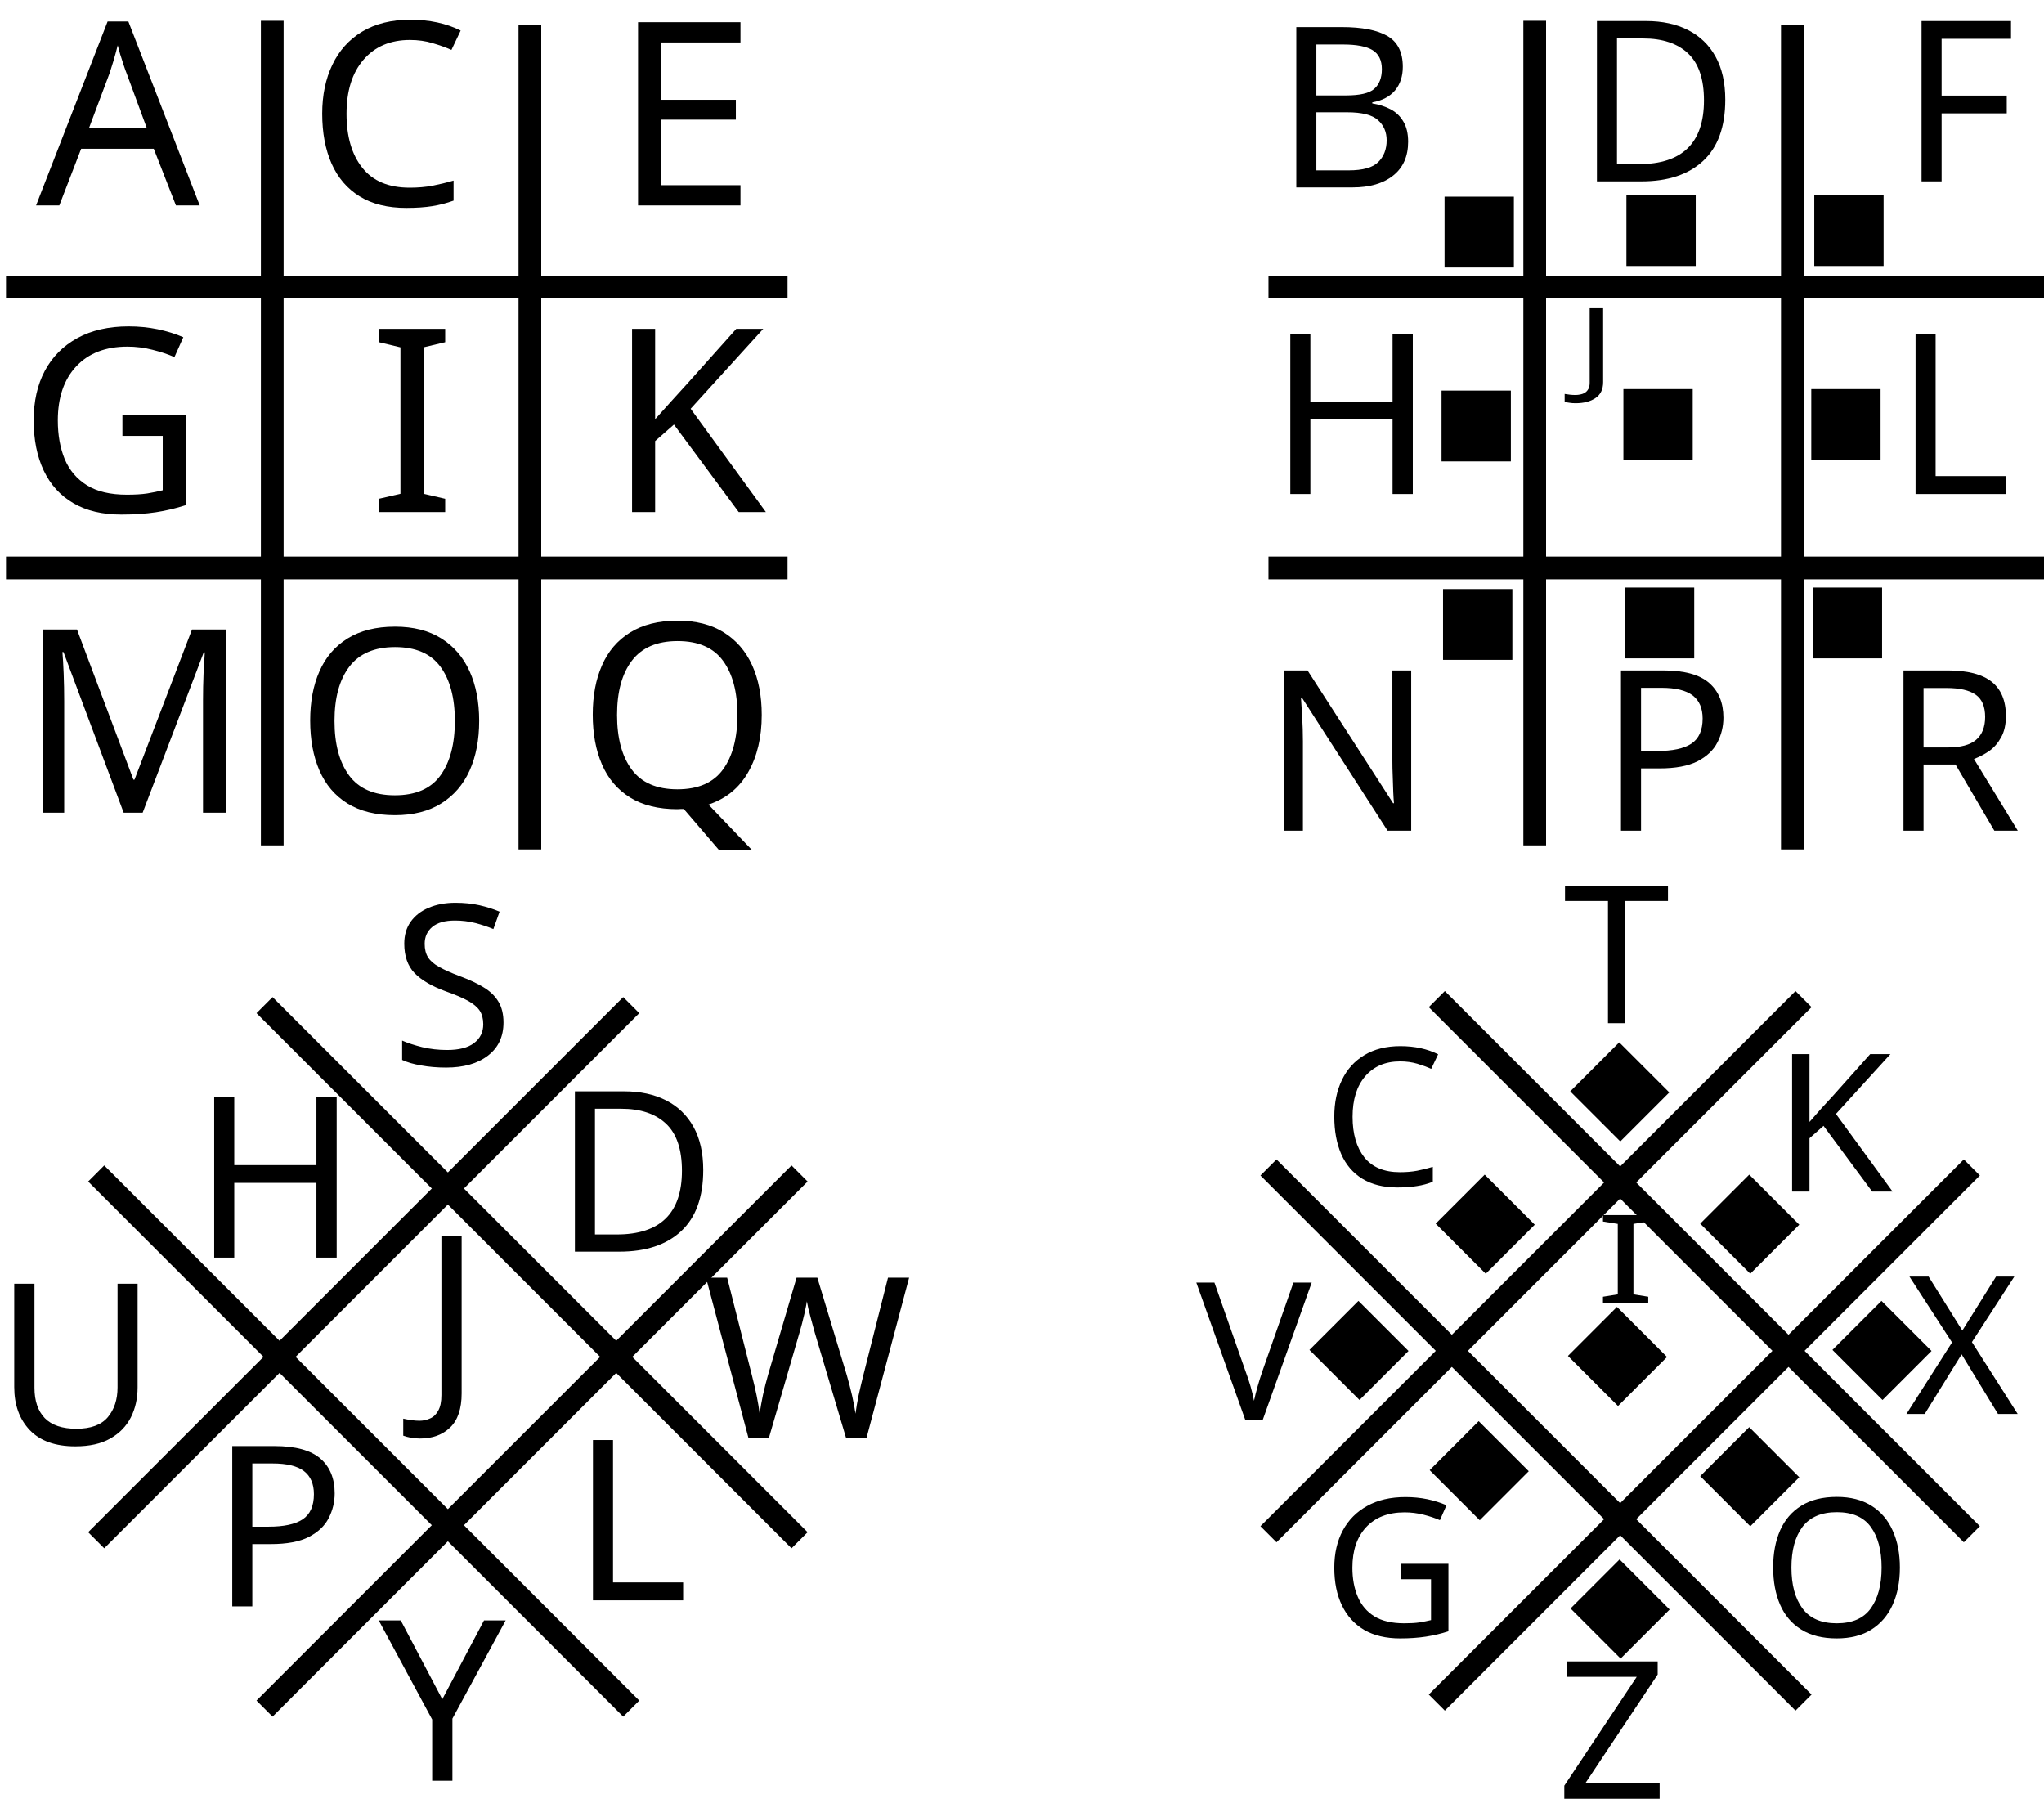
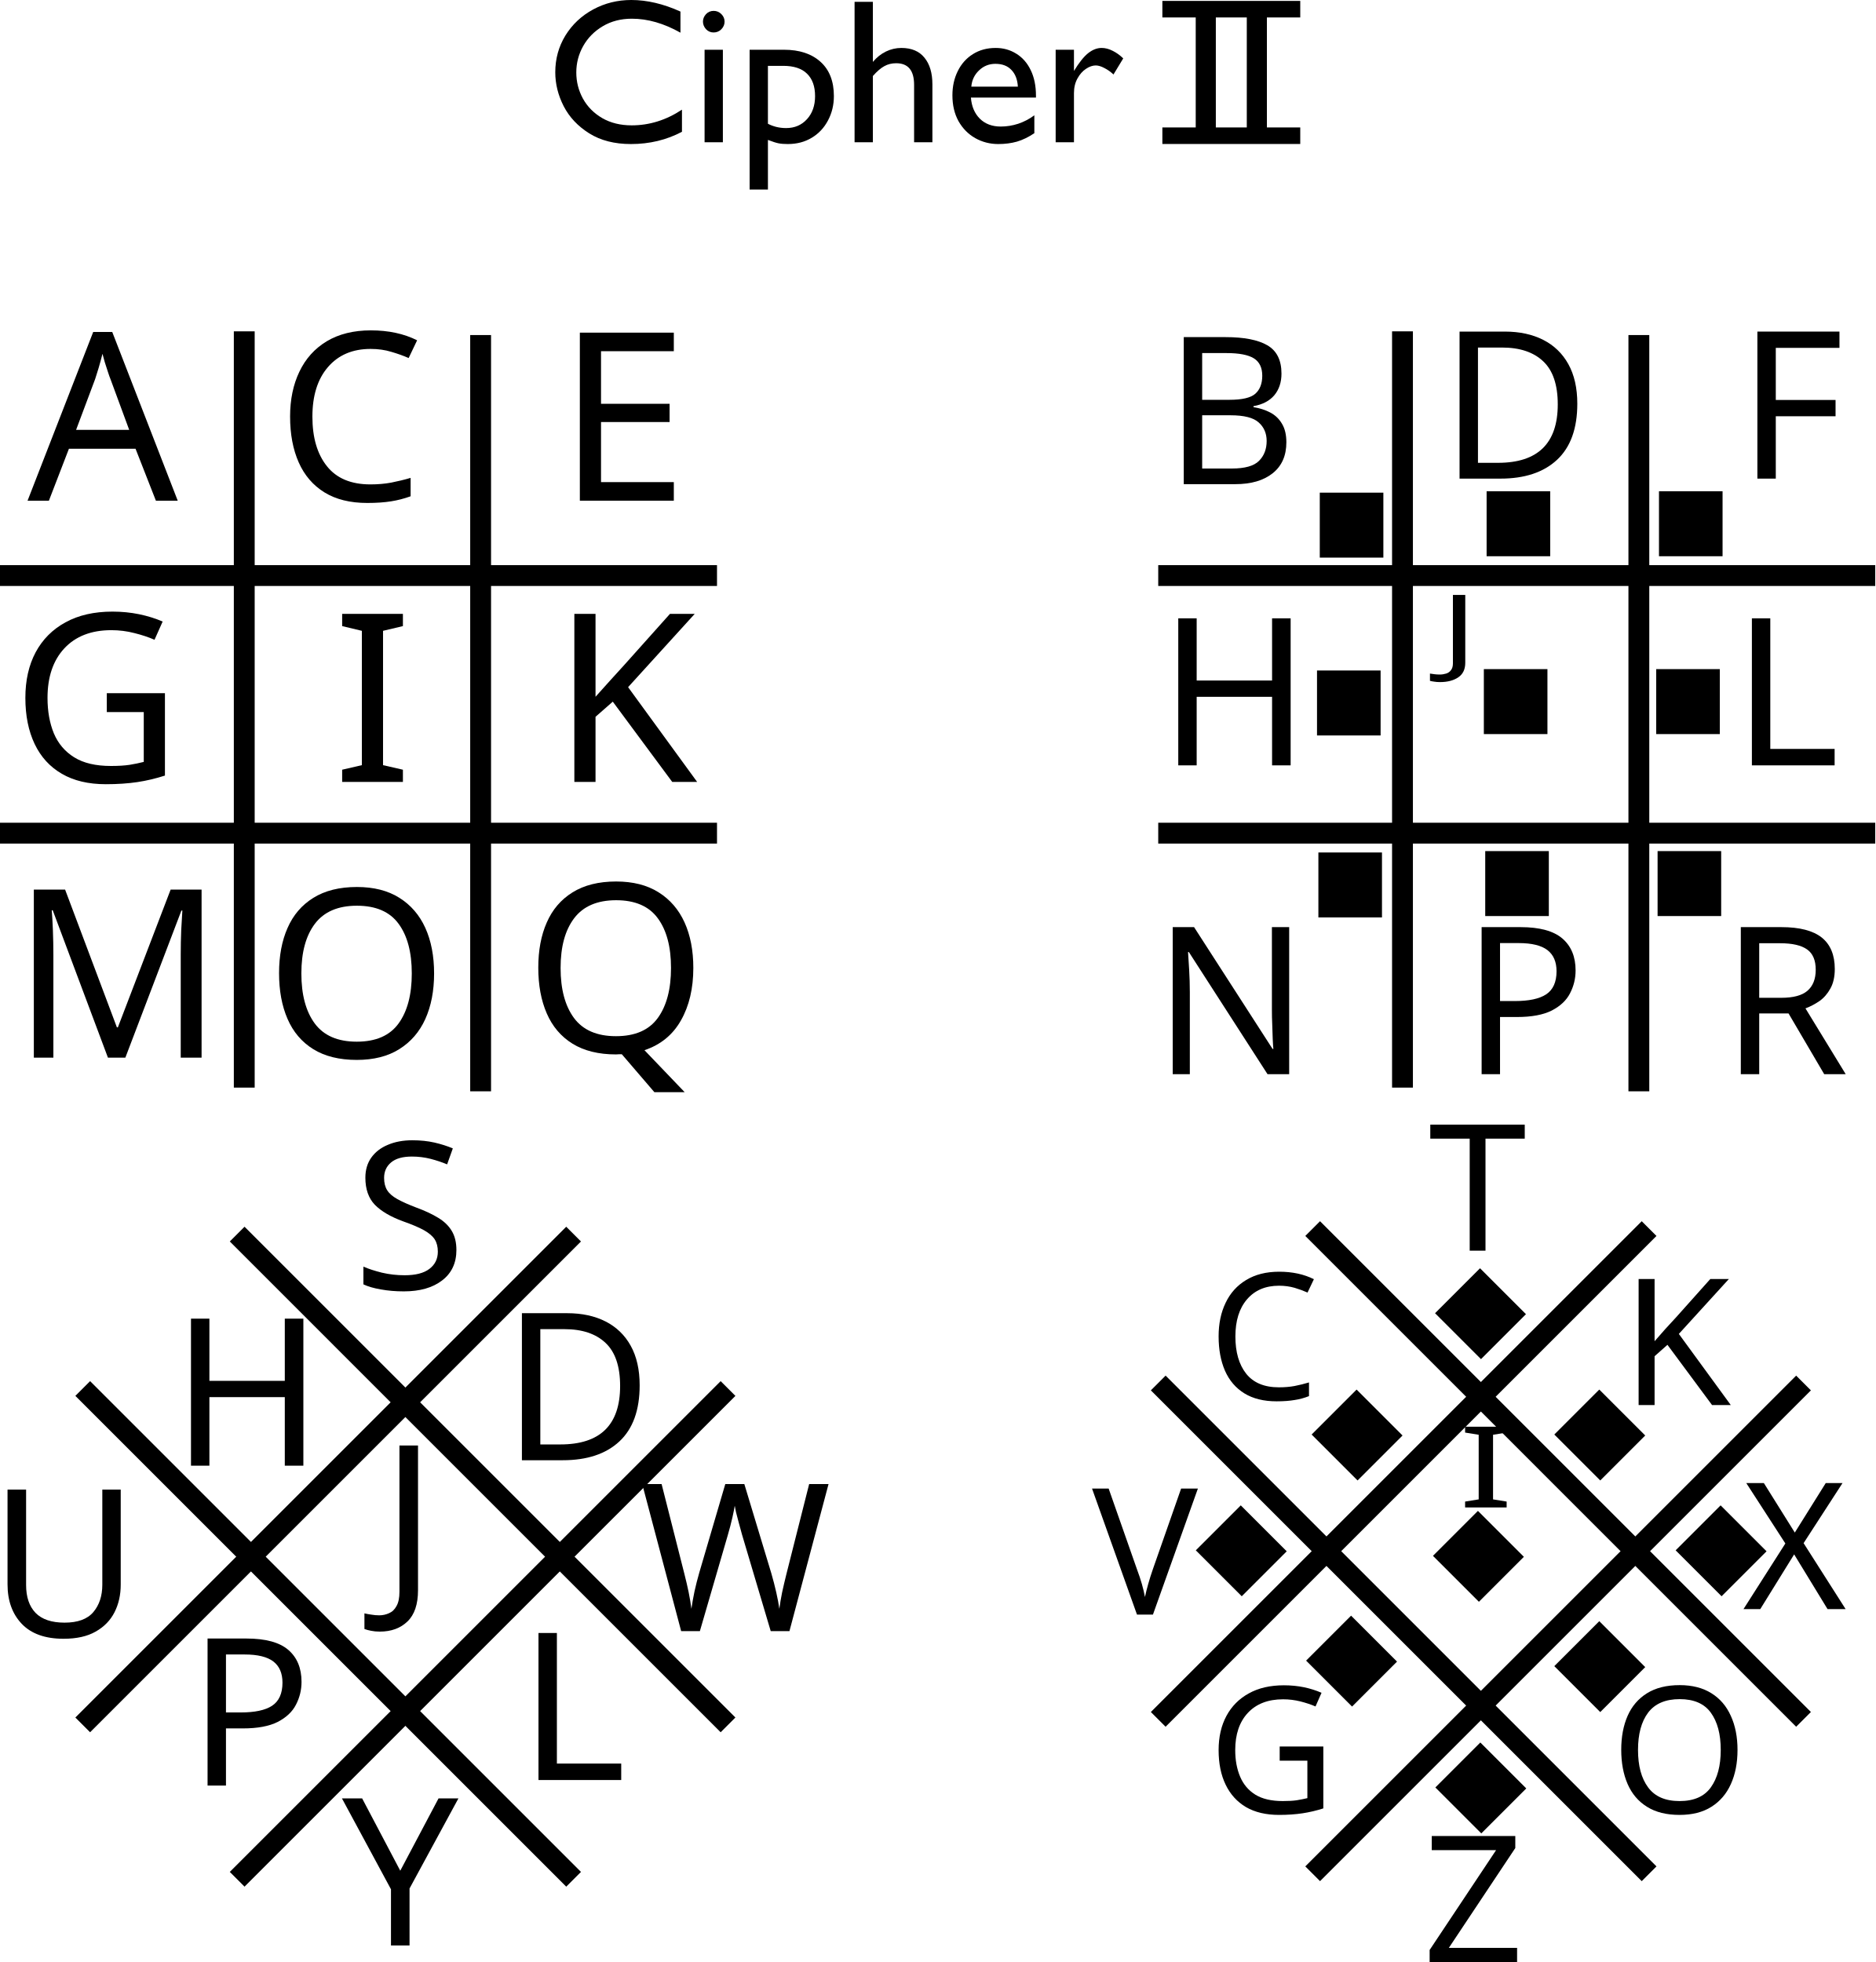
- <svg xmlns="http://www.w3.org/2000/svg" width="179.917mm" height="158.308mm" viewBox="0 0 179.917 158.308" version="1.1" id="svg8">
+ <svg xmlns="http://www.w3.org/2000/svg" width="179.917mm" height="188.274mm" viewBox="0 0 179.917 188.274" version="1.1" id="svg8">
  <defs id="defs2" />
-   <g id="layer1" transform="translate(-15.11905,-19.92859)">
+   <g id="layer1" transform="translate(-15.64821,10.03776)">
    <path style="fill:none;stroke:#000000;stroke-width:2;stroke-linecap:butt;stroke-linejoin:miter;stroke-miterlimit:4;stroke-dasharray:none;stroke-opacity:1" d="M 39.083,21.758 V 94.329" id="path10" />
    <path id="path817" d="M 61.761,22.114 V 94.685" style="fill:none;stroke:#000000;stroke-width:2;stroke-linecap:butt;stroke-linejoin:miter;stroke-miterlimit:4;stroke-dasharray:none;stroke-opacity:1" />
    <path style="fill:none;stroke:#000000;stroke-width:2;stroke-linecap:butt;stroke-linejoin:miter;stroke-miterlimit:4;stroke-dasharray:none;stroke-opacity:1" d="M 15.648,45.192 H 84.44" id="path819" />
    <path id="path821" d="M 15.648,69.912 H 84.44" style="fill:none;stroke:#000000;stroke-width:2;stroke-linecap:butt;stroke-linejoin:miter;stroke-miterlimit:4;stroke-dasharray:none;stroke-opacity:1" />
    <text xml:space="preserve" style="font-style:normal;font-weight:normal;font-size:14.111px;line-height:1.25;font-family:sans-serif;letter-spacing:0px;word-spacing:0px;fill:#000000;fill-opacity:1;stroke:none;stroke-width:0.265" x="15.875" y="52.071" id="text841">
      <tspan id="tspan839" x="15.875" y="64.945" style="font-size:14.111px;stroke-width:0.265" />
    </text>
    <g aria-label="B" style="font-style:normal;font-weight:normal;font-size:19.756px;line-height:1.25;font-family:sans-serif;letter-spacing:0px;word-spacing:0px;fill:#000000;fill-opacity:1;stroke:none;stroke-width:0.265" id="text849" transform="translate(0.5291667,-12.7)" />
    <path id="path881" d="M 150.208,21.758 V 94.329" style="fill:none;stroke:#000000;stroke-width:2;stroke-linecap:butt;stroke-linejoin:miter;stroke-miterlimit:4;stroke-dasharray:none;stroke-opacity:1" />
    <path style="fill:none;stroke:#000000;stroke-width:2;stroke-linecap:butt;stroke-linejoin:miter;stroke-miterlimit:4;stroke-dasharray:none;stroke-opacity:1" d="M 172.886,22.114 V 94.685" id="path883" />
    <path id="path885" d="m 126.773,45.192 h 68.792" style="fill:none;stroke:#000000;stroke-width:2;stroke-linecap:butt;stroke-linejoin:miter;stroke-miterlimit:4;stroke-dasharray:none;stroke-opacity:1" />
    <path style="fill:none;stroke:#000000;stroke-width:2;stroke-linecap:butt;stroke-linejoin:miter;stroke-miterlimit:4;stroke-dasharray:none;stroke-opacity:1" d="m 126.773,69.912 h 68.792" id="path887" />
    <path style="fill:#000000;fill-opacity:1;stroke:#000000;stroke-width:1.302;stroke-miterlimit:4;stroke-dasharray:none;stroke-opacity:1" d="m 142.923,37.888 h 4.799 v 4.932 h -4.799 z" id="rect925" />
    <path style="fill:#000000;fill-opacity:1;stroke:#000000;stroke-width:1.302;stroke-miterlimit:4;stroke-dasharray:none;stroke-opacity:1" d="m 158.93,37.756 h 4.799 v 4.932 h -4.799 z" id="rect927" />
    <path style="fill:#000000;fill-opacity:1;stroke:#000000;stroke-width:1.302;stroke-miterlimit:4;stroke-dasharray:none;stroke-opacity:1" d="m 175.467,37.756 h 4.799 v 4.932 h -4.799 z" id="rect929" />
    <path style="fill:#000000;fill-opacity:1;stroke:#000000;stroke-width:1.302;stroke-miterlimit:4;stroke-dasharray:none;stroke-opacity:1" d="m 142.79,72.417 h 4.799 v 4.932 h -4.799 z" id="rect931" />
    <path style="fill:#000000;fill-opacity:1;stroke:#000000;stroke-width:1.302;stroke-miterlimit:4;stroke-dasharray:none;stroke-opacity:1" d="m 158.798,72.284 h 4.799 v 4.932 h -4.799 z" id="rect933" />
    <path style="fill:#000000;fill-opacity:1;stroke:#000000;stroke-width:1.302;stroke-miterlimit:4;stroke-dasharray:none;stroke-opacity:1" d="m 175.334,72.284 h 4.799 v 4.932 h -4.799 z" id="rect935" />
    <path style="fill:#000000;fill-opacity:1;stroke:#000000;stroke-width:1.302;stroke-miterlimit:4;stroke-dasharray:none;stroke-opacity:1" d="m 142.658,54.954 h 4.799 v 4.932 h -4.799 z" id="rect937" />
    <path style="fill:#000000;fill-opacity:1;stroke:#000000;stroke-width:1.302;stroke-miterlimit:4;stroke-dasharray:none;stroke-opacity:1" d="m 158.665,54.822 h 4.799 v 4.932 h -4.799 z" id="rect939" />
    <path style="fill:#000000;fill-opacity:1;stroke:#000000;stroke-width:1.302;stroke-miterlimit:4;stroke-dasharray:none;stroke-opacity:1" d="m 175.202,54.822 h 4.799 v 4.932 h -4.799 z" id="rect941" />
    <g id="g1065" transform="translate(2.645833,-7.9375)">
      <path id="path1059" d="M 35.757,116.324 82.852,163.42" style="fill:none;stroke:#000000;stroke-width:2;stroke-linecap:butt;stroke-linejoin:miter;stroke-miterlimit:4;stroke-dasharray:none;stroke-opacity:1" />
      <path style="fill:none;stroke:#000000;stroke-width:2;stroke-linecap:butt;stroke-linejoin:miter;stroke-miterlimit:4;stroke-dasharray:none;stroke-opacity:1" d="m 20.94,131.141 47.096,47.096" id="path1061" />
    </g>
    <g id="g1071" transform="rotate(90,57.18779,144.6346)">
      <path style="fill:none;stroke:#000000;stroke-width:2;stroke-linecap:butt;stroke-linejoin:miter;stroke-miterlimit:4;stroke-dasharray:none;stroke-opacity:1" d="M 35.757,116.324 82.852,163.42" id="path1067" />
      <path id="path1069" d="m 20.94,131.141 47.096,47.096" style="fill:none;stroke:#000000;stroke-width:2;stroke-linecap:butt;stroke-linejoin:miter;stroke-miterlimit:4;stroke-dasharray:none;stroke-opacity:1" />
    </g>
    <g transform="translate(105.8333,-8.466667)" id="g1113">
      <path style="fill:none;stroke:#000000;stroke-width:2;stroke-linecap:butt;stroke-linejoin:miter;stroke-miterlimit:4;stroke-dasharray:none;stroke-opacity:1" d="M 35.757,116.324 82.852,163.42" id="path1109" />
      <path id="path1111" d="m 20.94,131.141 47.096,47.096" style="fill:none;stroke:#000000;stroke-width:2;stroke-linecap:butt;stroke-linejoin:miter;stroke-miterlimit:4;stroke-dasharray:none;stroke-opacity:1" />
    </g>
    <g transform="rotate(90,109.0461,195.9638)" id="g1119">
      <path id="path1115" d="M 35.757,116.324 82.852,163.42" style="fill:none;stroke:#000000;stroke-width:2;stroke-linecap:butt;stroke-linejoin:miter;stroke-miterlimit:4;stroke-dasharray:none;stroke-opacity:1" />
      <path style="fill:none;stroke:#000000;stroke-width:2;stroke-linecap:butt;stroke-linejoin:miter;stroke-miterlimit:4;stroke-dasharray:none;stroke-opacity:1" d="m 20.94,131.141 47.096,47.096" id="path1117" />
    </g>
    <text xml:space="preserve" style="font-style:normal;font-weight:normal;font-size:7.056px;line-height:1.25;font-family:sans-serif;letter-spacing:0px;word-spacing:0px;fill:#000000;fill-opacity:1;stroke:none;stroke-width:0.265" x="155.348" y="147.016" id="text1155">
      <tspan id="tspan1153" x="155.348" y="153.453" style="font-size:7.056px;stroke-width:0.265" />
    </text>
    <path id="path1161" d="m 142.411,127.62 3.394,-3.394 3.487,3.487 -3.394,3.394 z" style="fill:#000000;fill-opacity:1;stroke:#000000;stroke-width:1.302;stroke-miterlimit:4;stroke-dasharray:none;stroke-opacity:1" />
    <path style="fill:#000000;fill-opacity:1;stroke:#000000;stroke-width:1.302;stroke-miterlimit:4;stroke-dasharray:none;stroke-opacity:1" d="m 154.253,115.978 3.394,-3.394 3.487,3.487 -3.394,3.394 z" id="path1163" />
    <path id="path1165" d="m 165.695,127.62 3.394,-3.394 3.487,3.487 -3.394,3.394 z" style="fill:#000000;fill-opacity:1;stroke:#000000;stroke-width:1.302;stroke-miterlimit:4;stroke-dasharray:none;stroke-opacity:1" />
    <path style="fill:#000000;fill-opacity:1;stroke:#000000;stroke-width:1.302;stroke-miterlimit:4;stroke-dasharray:none;stroke-opacity:1" d="m 154.053,139.262 3.394,-3.394 3.487,3.487 -3.394,3.394 z" id="path1167" />
    <path id="path1169" d="m 177.336,138.732 3.394,-3.394 3.487,3.487 -3.394,3.394 z" style="fill:#000000;fill-opacity:1;stroke:#000000;stroke-width:1.302;stroke-miterlimit:4;stroke-dasharray:none;stroke-opacity:1" />
    <path style="fill:#000000;fill-opacity:1;stroke:#000000;stroke-width:1.302;stroke-miterlimit:4;stroke-dasharray:none;stroke-opacity:1" d="m 131.299,138.732 3.394,-3.394 3.487,3.487 -3.394,3.394 z" id="path1171" />
    <path id="path1173" d="m 141.882,149.316 3.394,-3.394 3.487,3.487 -3.394,3.394 z" style="fill:#000000;fill-opacity:1;stroke:#000000;stroke-width:1.302;stroke-miterlimit:4;stroke-dasharray:none;stroke-opacity:1" />
    <path style="fill:#000000;fill-opacity:1;stroke:#000000;stroke-width:1.302;stroke-miterlimit:4;stroke-dasharray:none;stroke-opacity:1" d="m 165.695,149.845 3.394,-3.394 3.487,3.487 -3.394,3.394 z" id="path1175" />
    <path id="path1177" d="m 154.282,161.487 3.394,-3.394 3.487,3.487 -3.394,3.394 z" style="fill:#000000;fill-opacity:1;stroke:#000000;stroke-width:1.302;stroke-miterlimit:4;stroke-dasharray:none;stroke-opacity:1" />
-     <text xml:space="preserve" style="font-style:normal;font-variant:normal;font-weight:normal;font-stretch:normal;font-size:19.756px;line-height:1.25;font-family:'Gill Sans Nova';-inkscape-font-specification:'Gill Sans Nova';letter-spacing:0px;word-spacing:0px;fill:#000000;fill-opacity:1;stroke:none;stroke-width:0.265;" x="22.527" y="33.774" id="text131">
-       <tspan id="tspan129" x="22.527" y="50.939" style="stroke-width:0.265;-inkscape-font-specification:'Gill Sans Nova';font-family:'Gill Sans Nova';font-weight:normal;font-style:normal;font-stretch:normal;font-variant:normal;" />
+     <text xml:space="preserve" style="font-style:normal;font-variant:normal;font-weight:normal;font-stretch:normal;font-size:19.756px;line-height:1.25;font-family:'Gill Sans Nova';-inkscape-font-specification:'Gill Sans Nova';letter-spacing:0px;word-spacing:0px;fill:#000000;fill-opacity:1;stroke:none;stroke-width:0.265" x="22.527" y="33.774" id="text131">
+       <tspan id="tspan129" x="22.527" y="51.018" style="font-style:normal;font-variant:normal;font-weight:normal;font-stretch:normal;font-family:'Gill Sans Nova';-inkscape-font-specification:'Gill Sans Nova';stroke-width:0.265" />
    </text>
    <text xml:space="preserve" style="font-style:normal;font-variant:normal;font-weight:normal;font-stretch:normal;font-size:22.578px;line-height:1.25;font-family:'Gill Sans Nova';-inkscape-font-specification:'Gill Sans Nova';letter-spacing:0px;word-spacing:0px;fill:#000000;fill-opacity:1;stroke:none;stroke-width:0.265" x="18.294" y="38.008" id="text135">
      <tspan id="tspan133" x="18.294" y="38.008" style="font-style:normal;font-variant:normal;font-weight:normal;font-stretch:normal;font-size:22.578px;font-family:'Gill Sans Nova';-inkscape-font-specification:'Gill Sans Nova';stroke-width:0.265">A</tspan>
    </text>
    <text id="text139" y="38.008" x="42.107" style="font-style:normal;font-variant:normal;font-weight:normal;font-stretch:normal;font-size:22.578px;line-height:1.25;font-family:'Gill Sans Nova';-inkscape-font-specification:'Gill Sans Nova';letter-spacing:0px;word-spacing:0px;fill:#000000;fill-opacity:1;stroke:none;stroke-width:0.265" xml:space="preserve">
      <tspan style="font-style:normal;font-variant:normal;font-weight:normal;font-stretch:normal;font-size:22.578px;font-family:'Gill Sans Nova';-inkscape-font-specification:'Gill Sans Nova';stroke-width:0.265" y="38.008" x="42.107" id="tspan137">C</tspan>
    </text>
    <text xml:space="preserve" style="font-style:normal;font-variant:normal;font-weight:normal;font-stretch:normal;font-size:22.578px;line-height:1.25;font-family:'Gill Sans Nova';-inkscape-font-specification:'Gill Sans Nova';letter-spacing:0px;word-spacing:0px;fill:#000000;fill-opacity:1;stroke:none;stroke-width:0.265" x="69.094" y="38.008" id="text143">
      <tspan id="tspan141" x="69.094" y="38.008" style="font-style:normal;font-variant:normal;font-weight:normal;font-stretch:normal;font-size:22.578px;font-family:'Gill Sans Nova';-inkscape-font-specification:'Gill Sans Nova';stroke-width:0.265">E</tspan>
    </text>
    <text xml:space="preserve" style="font-style:normal;font-variant:normal;font-weight:normal;font-stretch:normal;font-size:19.756px;line-height:1.25;font-family:'Comic Sans MS';-inkscape-font-specification:'Comic Sans MS';letter-spacing:0px;word-spacing:0px;fill:#000000;fill-opacity:1;stroke:none;stroke-width:0.265" x="19.352" y="57.587" id="text147">
      <tspan id="tspan145" x="19.352" y="74.752" style="stroke-width:0.265" />
    </text>
    <text id="text151" y="64.995" x="16.707" style="font-style:normal;font-variant:normal;font-weight:normal;font-stretch:normal;font-size:22.578px;line-height:1.25;font-family:'Gill Sans Nova';-inkscape-font-specification:'Gill Sans Nova';letter-spacing:0px;word-spacing:0px;fill:#000000;fill-opacity:1;stroke:none;stroke-width:0.265" xml:space="preserve">
      <tspan style="font-style:normal;font-variant:normal;font-weight:normal;font-stretch:normal;font-size:22.578px;font-family:'Gill Sans Nova';-inkscape-font-specification:'Gill Sans Nova';stroke-width:0.265" y="64.995" x="16.707" id="tspan149">G</tspan>
    </text>
    <text xml:space="preserve" style="font-style:normal;font-variant:normal;font-weight:normal;font-stretch:normal;font-size:22.578px;line-height:1.25;font-family:'Gill Sans Nova';-inkscape-font-specification:'Gill Sans Nova';letter-spacing:0px;word-spacing:0px;fill:#000000;fill-opacity:1;stroke:none;stroke-width:0.265" x="47.569" y="64.995" id="text155">
      <tspan id="tspan153" x="47.569" y="64.995" style="font-style:normal;font-variant:normal;font-weight:normal;font-stretch:normal;font-size:22.578px;font-family:'Gill Sans Nova';-inkscape-font-specification:'Gill Sans Nova';stroke-width:0.265">I</tspan>
    </text>
    <text xml:space="preserve" style="font-style:normal;font-variant:normal;font-weight:normal;font-stretch:normal;font-size:22.578px;line-height:1.25;font-family:'Gill Sans Nova';-inkscape-font-specification:'Gill Sans Nova';letter-spacing:0px;word-spacing:0px;fill:#000000;fill-opacity:1;stroke:none;stroke-width:0.265" x="68.565" y="64.995" id="text163">
      <tspan id="tspan161" x="68.565" y="64.995" style="font-style:normal;font-variant:normal;font-weight:normal;font-stretch:normal;font-size:22.578px;font-family:'Gill Sans Nova';-inkscape-font-specification:'Gill Sans Nova';stroke-width:0.265">K</tspan>
    </text>
    <text id="text167" y="91.453" x="16.707" style="font-style:normal;font-variant:normal;font-weight:normal;font-stretch:normal;font-size:22.578px;line-height:1.25;font-family:'Gill Sans Nova';-inkscape-font-specification:'Gill Sans Nova';letter-spacing:0px;word-spacing:0px;fill:#000000;fill-opacity:1;stroke:none;stroke-width:0.265" xml:space="preserve">
      <tspan style="font-style:normal;font-variant:normal;font-weight:normal;font-stretch:normal;font-size:22.578px;font-family:'Gill Sans Nova';-inkscape-font-specification:'Gill Sans Nova';stroke-width:0.265" y="91.453" x="16.707" id="tspan165">M</tspan>
    </text>
    <text xml:space="preserve" style="font-style:normal;font-variant:normal;font-weight:normal;font-stretch:normal;font-size:22.578px;line-height:1.25;font-family:'Gill Sans Nova';-inkscape-font-specification:'Gill Sans Nova';letter-spacing:0px;word-spacing:0px;fill:#000000;fill-opacity:1;stroke:none;stroke-width:0.265" x="41.048" y="91.453" id="text171">
      <tspan id="tspan169" x="41.048" y="91.453" style="font-style:normal;font-variant:normal;font-weight:normal;font-stretch:normal;font-size:22.578px;font-family:'Gill Sans Nova';-inkscape-font-specification:'Gill Sans Nova';stroke-width:0.265">O</tspan>
    </text>
    <text id="text175" y="90.924" x="65.919" style="font-style:normal;font-variant:normal;font-weight:normal;font-stretch:normal;font-size:22.578px;line-height:1.25;font-family:'Gill Sans Nova';-inkscape-font-specification:'Gill Sans Nova';letter-spacing:0px;word-spacing:0px;fill:#000000;fill-opacity:1;stroke:none;stroke-width:0.265" xml:space="preserve">
      <tspan style="font-style:normal;font-variant:normal;font-weight:normal;font-stretch:normal;font-size:22.578px;font-family:'Gill Sans Nova';-inkscape-font-specification:'Gill Sans Nova';stroke-width:0.265" y="90.924" x="65.919" id="tspan173">Q</tspan>
    </text>
-     <text xml:space="preserve" style="font-style:normal;font-variant:normal;font-weight:normal;font-stretch:normal;font-size:16.933px;line-height:1.25;font-family:'Gill Sans Nova';-inkscape-font-specification:'Gill Sans Nova';letter-spacing:0px;word-spacing:0px;fill:#000000;fill-opacity:1;stroke:none;stroke-width:0.265;" x="130.477" y="33.245" id="text183">
-       <tspan id="tspan181" x="130.477" y="50.41" style="stroke-width:0.265;-inkscape-font-specification:'Gill Sans Nova';font-family:'Gill Sans Nova';font-weight:normal;font-style:normal;font-stretch:normal;font-variant:normal;font-size:16.933px;" />
+     <text xml:space="preserve" style="font-style:normal;font-variant:normal;font-weight:normal;font-stretch:normal;font-size:16.933px;line-height:1.25;font-family:'Gill Sans Nova';-inkscape-font-specification:'Gill Sans Nova';letter-spacing:0px;word-spacing:0px;fill:#000000;fill-opacity:1;stroke:none;stroke-width:0.265" x="130.477" y="33.245" id="text183">
+       <tspan id="tspan181" x="130.477" y="48.025" style="font-style:normal;font-variant:normal;font-weight:normal;font-stretch:normal;font-size:16.933px;font-family:'Gill Sans Nova';-inkscape-font-specification:'Gill Sans Nova';stroke-width:0.265" />
    </text>
    <text xml:space="preserve" style="font-style:normal;font-variant:normal;font-weight:normal;font-stretch:normal;font-size:19.756px;line-height:1.25;font-family:'Gill Sans Nova';-inkscape-font-specification:'Gill Sans Nova';letter-spacing:0px;word-spacing:0px;fill:#000000;fill-opacity:1;stroke:none;stroke-width:0.265" x="127.302" y="36.42" id="text187">
      <tspan id="tspan185" x="127.302" y="36.42" style="font-size:19.756px;stroke-width:0.265">B</tspan>
    </text>
    <text id="text191" y="35.891" x="153.761" style="font-style:normal;font-variant:normal;font-weight:normal;font-stretch:normal;font-size:19.756px;line-height:1.25;font-family:'Gill Sans Nova';-inkscape-font-specification:'Gill Sans Nova';letter-spacing:0px;word-spacing:0px;fill:#000000;fill-opacity:1;stroke:none;stroke-width:0.265" xml:space="preserve">
      <tspan style="font-size:19.756px;stroke-width:0.265" y="35.891" x="153.761" id="tspan189">D</tspan>
    </text>
    <text xml:space="preserve" style="font-style:normal;font-variant:normal;font-weight:normal;font-stretch:normal;font-size:19.756px;line-height:1.25;font-family:'Gill Sans Nova';-inkscape-font-specification:'Gill Sans Nova';letter-spacing:0px;word-spacing:0px;fill:#000000;fill-opacity:1;stroke:none;stroke-width:0.265" x="182.336" y="35.891" id="text195">
      <tspan id="tspan193" x="182.336" y="35.891" style="font-size:19.756px;stroke-width:0.265">F</tspan>
    </text>
    <text id="text199" y="63.408" x="126.773" style="font-style:normal;font-variant:normal;font-weight:normal;font-stretch:normal;font-size:19.756px;line-height:1.25;font-family:'Gill Sans Nova';-inkscape-font-specification:'Gill Sans Nova';letter-spacing:0px;word-spacing:0px;fill:#000000;fill-opacity:1;stroke:none;stroke-width:0.265" xml:space="preserve">
      <tspan style="font-size:19.756px;stroke-width:0.265" y="63.408" x="126.773" id="tspan197">H</tspan>
    </text>
    <text xml:space="preserve" style="font-style:normal;font-variant:normal;font-weight:normal;font-stretch:normal;font-size:19.756px;line-height:1.25;font-family:'Gill Sans Nova';-inkscape-font-specification:'Gill Sans Nova';letter-spacing:0px;word-spacing:0px;fill:#000000;fill-opacity:1;stroke:none;stroke-width:0.265" x="181.807" y="63.408" id="text203">
      <tspan id="tspan201" x="181.807" y="63.408" style="font-size:19.756px;stroke-width:0.265">L</tspan>
    </text>
    <text xml:space="preserve" style="font-style:normal;font-variant:normal;font-weight:normal;font-stretch:normal;font-size:19.756px;line-height:1.25;font-family:'Gill Sans Nova';-inkscape-font-specification:'Gill Sans Nova';letter-spacing:0px;word-spacing:0px;fill:#000000;fill-opacity:1;stroke:none;stroke-width:0.265" x="126.244" y="93.041" id="text207">
      <tspan id="tspan205" x="126.244" y="93.041" style="font-size:19.756px;stroke-width:0.265">N</tspan>
    </text>
    <text id="text211" y="93.041" x="155.877" style="font-style:normal;font-variant:normal;font-weight:normal;font-stretch:normal;font-size:19.756px;line-height:1.25;font-family:'Gill Sans Nova';-inkscape-font-specification:'Gill Sans Nova';letter-spacing:0px;word-spacing:0px;fill:#000000;fill-opacity:1;stroke:none;stroke-width:0.265" xml:space="preserve">
      <tspan style="font-size:19.756px;stroke-width:0.265" y="93.041" x="155.877" id="tspan209">P</tspan>
    </text>
    <text xml:space="preserve" style="font-style:normal;font-variant:normal;font-weight:normal;font-stretch:normal;font-size:19.756px;line-height:1.25;font-family:'Gill Sans Nova';-inkscape-font-specification:'Gill Sans Nova';letter-spacing:0px;word-spacing:0px;fill:#000000;fill-opacity:1;stroke:none;stroke-width:0.265" x="180.748" y="93.041" id="text215">
      <tspan id="tspan213" x="180.748" y="93.041" style="font-size:19.756px;stroke-width:0.265">R</tspan>
    </text>
-     <text xml:space="preserve" style="font-style:normal;font-variant:normal;font-weight:normal;font-stretch:normal;font-size:14.111px;line-height:1.25;font-family:'Gill Sans Nova';-inkscape-font-specification:'Gill Sans Nova';letter-spacing:0px;word-spacing:0px;fill:#000000;fill-opacity:1;stroke:none;stroke-width:0.265;" x="48.457" y="107.328" id="text223">
-       <tspan id="tspan221" x="48.457" y="118.414" style="stroke-width:0.265;font-size:14.111px;" />
+     <text xml:space="preserve" style="font-style:normal;font-variant:normal;font-weight:normal;font-stretch:normal;font-size:14.111px;line-height:1.25;font-family:'Gill Sans Nova';-inkscape-font-specification:'Gill Sans Nova';letter-spacing:0px;word-spacing:0px;fill:#000000;fill-opacity:1;stroke:none;stroke-width:0.265" x="48.457" y="107.328" id="text223">
+       <tspan id="tspan221" x="48.457" y="119.645" style="font-size:14.111px;stroke-width:0.265" />
    </text>
    <text xml:space="preserve" style="font-style:normal;font-variant:normal;font-weight:normal;font-stretch:normal;font-size:19.756px;line-height:1.25;font-family:'Gill Sans Nova';-inkscape-font-specification:'Gill Sans Nova';letter-spacing:0px;word-spacing:0px;fill:#000000;fill-opacity:1;stroke:none;stroke-width:0.265" x="49.515" y="113.678" id="text227">
      <tspan id="tspan225" x="49.515" y="113.678" style="font-size:19.756px;stroke-width:0.265">S</tspan>
    </text>
    <text id="text231" y="147.016" x="14.59" style="font-style:normal;font-variant:normal;font-weight:normal;font-stretch:normal;font-size:19.756px;line-height:1.25;font-family:'Gill Sans Nova';-inkscape-font-specification:'Gill Sans Nova';letter-spacing:0px;word-spacing:0px;fill:#000000;fill-opacity:1;stroke:none;stroke-width:0.265" xml:space="preserve">
      <tspan style="font-size:19.756px;stroke-width:0.265" y="147.016" x="14.59" id="tspan229">U</tspan>
    </text>
    <text xml:space="preserve" style="font-style:normal;font-variant:normal;font-weight:normal;font-stretch:normal;font-size:19.756px;line-height:1.25;font-family:'Gill Sans Nova';-inkscape-font-specification:'Gill Sans Nova';letter-spacing:0px;word-spacing:0px;fill:#000000;fill-opacity:1;stroke:none;stroke-width:0.265" x="77.032" y="146.487" id="text235">
      <tspan id="tspan233" x="77.032" y="146.487" style="font-size:19.756px;stroke-width:0.265">W</tspan>
    </text>
    <text id="text239" y="176.649" x="48.457" style="font-style:normal;font-variant:normal;font-weight:normal;font-stretch:normal;font-size:19.756px;line-height:1.25;font-family:'Gill Sans Nova';-inkscape-font-specification:'Gill Sans Nova';letter-spacing:0px;word-spacing:0px;fill:#000000;fill-opacity:1;stroke:none;stroke-width:0.265" xml:space="preserve">
      <tspan style="font-size:19.756px;stroke-width:0.265" y="176.649" x="48.457" id="tspan237">Y</tspan>
    </text>
    <text id="text243" y="160.437" x="130.557" style="font-style:normal;font-variant:normal;font-weight:normal;font-stretch:normal;font-size:12.931px;line-height:1.25;font-family:'Gill Sans Nova';-inkscape-font-specification:'Gill Sans Nova';letter-spacing:0px;word-spacing:0px;fill:#000000;fill-opacity:1;stroke:none;stroke-width:0.152" xml:space="preserve" transform="scale(1.191808,0.8390614)">
      <tspan style="font-style:normal;font-variant:normal;font-weight:normal;font-stretch:normal;font-size:12.931px;font-family:'Gill Sans Nova';-inkscape-font-specification:'Gill Sans Nova';stroke-width:0.152" y="160.437" x="130.557" id="tspan241">I</tspan>
    </text>
    <text id="text247" y="63.574" x="129.88" style="font-style:normal;font-variant:normal;font-weight:normal;font-stretch:normal;font-size:10.949px;line-height:1.25;font-family:'Gill Sans Nova';-inkscape-font-specification:'Gill Sans Nova';letter-spacing:0px;word-spacing:0px;fill:#000000;fill-opacity:1;stroke:none;stroke-width:0.147" xml:space="preserve" transform="scale(1.184654,0.8441284)">
      <tspan style="font-size:10.949px;stroke-width:0.147" y="63.574" x="129.88" id="tspan245">J</tspan>
    </text>
    <text id="text255" y="142.783" x="52.161" style="font-style:normal;font-variant:normal;font-weight:normal;font-stretch:normal;font-size:19.756px;line-height:1.25;font-family:'Gill Sans Nova';-inkscape-font-specification:'Gill Sans Nova';letter-spacing:0px;word-spacing:0px;fill:#000000;fill-opacity:1;stroke:none;stroke-width:0.265" xml:space="preserve">
      <tspan style="font-size:19.756px;stroke-width:0.265" y="142.783" x="52.161" id="tspan253">J</tspan>
    </text>
    <text id="text259" y="109.974" x="152.702" style="font-style:normal;font-variant:normal;font-weight:normal;font-stretch:normal;font-size:16.933px;line-height:1.25;font-family:'Gill Sans Nova';-inkscape-font-specification:'Gill Sans Nova';letter-spacing:0px;word-spacing:0px;fill:#000000;fill-opacity:1;stroke:none;stroke-width:0.265" xml:space="preserve">
      <tspan style="font-size:16.933px;stroke-width:0.265" y="109.974" x="152.702" id="tspan257">T</tspan>
    </text>
    <text xml:space="preserve" style="font-style:normal;font-variant:normal;font-weight:normal;font-stretch:normal;font-size:16.933px;line-height:1.25;font-family:'Gill Sans Nova';-inkscape-font-specification:'Gill Sans Nova';letter-spacing:0px;word-spacing:0px;fill:#000000;fill-opacity:1;stroke:none;stroke-width:0.265" x="120.423" y="144.899" id="text263">
      <tspan id="tspan261" x="120.423" y="144.899" style="font-size:16.933px;stroke-width:0.265">V</tspan>
    </text>
    <text xml:space="preserve" style="font-style:normal;font-variant:normal;font-weight:normal;font-stretch:normal;font-size:16.933px;line-height:1.25;font-family:'Gill Sans Nova';-inkscape-font-specification:'Gill Sans Nova';letter-spacing:0px;word-spacing:0px;fill:#000000;fill-opacity:1;stroke:none;stroke-width:0.265" x="182.865" y="144.37" id="text267">
      <tspan id="tspan265" x="182.865" y="144.37" style="font-size:16.933px;stroke-width:0.265">X</tspan>
    </text>
    <text id="text271" y="178.237" x="152.173" style="font-style:normal;font-variant:normal;font-weight:normal;font-stretch:normal;font-size:16.933px;line-height:1.25;font-family:'Gill Sans Nova';-inkscape-font-specification:'Gill Sans Nova';letter-spacing:0px;word-spacing:0px;fill:#000000;fill-opacity:1;stroke:none;stroke-width:0.265" xml:space="preserve">
      <tspan style="font-size:16.933px;stroke-width:0.265" y="178.237" x="152.173" id="tspan269">Z</tspan>
    </text>
    <text id="text275" y="130.083" x="63.802" style="font-style:normal;font-variant:normal;font-weight:normal;font-stretch:normal;font-size:19.756px;line-height:1.25;font-family:'Gill Sans Nova';-inkscape-font-specification:'Gill Sans Nova';letter-spacing:0px;word-spacing:0px;fill:#000000;fill-opacity:1;stroke:none;stroke-width:0.265" xml:space="preserve">
      <tspan style="font-size:19.756px;stroke-width:0.265" y="130.083" x="63.802" id="tspan273">D</tspan>
    </text>
    <text xml:space="preserve" style="font-style:normal;font-variant:normal;font-weight:normal;font-stretch:normal;font-size:19.756px;line-height:1.25;font-family:'Gill Sans Nova';-inkscape-font-specification:'Gill Sans Nova';letter-spacing:0px;word-spacing:0px;fill:#000000;fill-opacity:1;stroke:none;stroke-width:0.265" x="65.39" y="160.774" id="text279">
      <tspan id="tspan277" x="65.39" y="160.774" style="font-size:19.756px;stroke-width:0.265">L</tspan>
    </text>
    <text xml:space="preserve" style="font-style:normal;font-variant:normal;font-weight:normal;font-stretch:normal;font-size:19.756px;line-height:1.25;font-family:'Gill Sans Nova';-inkscape-font-specification:'Gill Sans Nova';letter-spacing:0px;word-spacing:0px;fill:#000000;fill-opacity:1;stroke:none;stroke-width:0.265" x="33.64" y="161.303" id="text283">
      <tspan id="tspan281" x="33.64" y="161.303" style="font-size:19.756px;stroke-width:0.265">P</tspan>
    </text>
    <text id="text287" y="130.612" x="32.052" style="font-style:normal;font-variant:normal;font-weight:normal;font-stretch:normal;font-size:19.756px;line-height:1.25;font-family:'Gill Sans Nova';-inkscape-font-specification:'Gill Sans Nova';letter-spacing:0px;word-spacing:0px;fill:#000000;fill-opacity:1;stroke:none;stroke-width:0.265" xml:space="preserve">
      <tspan style="font-size:19.756px;stroke-width:0.265" y="130.612" x="32.052" id="tspan285">H</tspan>
    </text>
    <text xml:space="preserve" style="font-style:normal;font-variant:normal;font-weight:normal;font-stretch:normal;font-size:16.933px;line-height:1.25;font-family:'Gill Sans Nova';-inkscape-font-specification:'Gill Sans Nova';letter-spacing:0px;word-spacing:0px;fill:#000000;fill-opacity:1;stroke:none;stroke-width:0.265" x="171.223" y="124.791" id="text291">
      <tspan id="tspan289" x="171.223" y="124.791" style="font-size:16.933px;stroke-width:0.265">K</tspan>
    </text>
    <text id="text295" y="163.949" x="170.165" style="font-style:normal;font-variant:normal;font-weight:normal;font-stretch:normal;font-size:16.933px;line-height:1.25;font-family:'Gill Sans Nova';-inkscape-font-specification:'Gill Sans Nova';letter-spacing:0px;word-spacing:0px;fill:#000000;fill-opacity:1;stroke:none;stroke-width:0.265" xml:space="preserve">
      <tspan style="font-size:16.933px;stroke-width:0.265" y="163.949" x="170.165" id="tspan293">O</tspan>
    </text>
    <text xml:space="preserve" style="font-style:normal;font-variant:normal;font-weight:normal;font-stretch:normal;font-size:16.933px;line-height:1.25;font-family:'Gill Sans Nova';-inkscape-font-specification:'Gill Sans Nova';letter-spacing:0px;word-spacing:0px;fill:#000000;fill-opacity:1;stroke:none;stroke-width:0.265" x="131.536" y="163.949" id="text299">
      <tspan id="tspan297" x="131.536" y="163.949" style="font-size:16.933px;stroke-width:0.265">G</tspan>
    </text>
    <text id="text303" y="124.262" x="131.536" style="font-style:normal;font-variant:normal;font-weight:normal;font-stretch:normal;font-size:16.933px;line-height:1.25;font-family:'Gill Sans Nova';-inkscape-font-specification:'Gill Sans Nova';letter-spacing:0px;word-spacing:0px;fill:#000000;fill-opacity:1;stroke:none;stroke-width:0.265" xml:space="preserve">
      <tspan style="font-size:16.933px;stroke-width:0.265" y="124.262" x="131.536" id="tspan301">C</tspan>
    </text>
+     <g aria-label="Cipher II" style="font-style:normal;font-variant:normal;font-weight:500;font-stretch:normal;font-size:19.756px;line-height:1.25;font-family:'Gill Sans Nova';-inkscape-font-specification:'Gill Sans Nova Medium';letter-spacing:0px;word-spacing:0px;fill:#000000;fill-opacity:1;stroke:none;stroke-width:0.265" id="text1878">
+       <path d="m 80.933,-8.928 v 2.026 q -2.383,-1.341 -4.659,-1.341 -1.582,0 -2.797,0.723 -1.215,0.723 -1.881,1.91 -0.656,1.177 -0.656,2.527 0,1.341 0.637,2.508 0.646,1.167 1.852,1.871 1.206,0.695 2.826,0.695 2.547,0 4.823,-1.505 V 2.608 q -2.219,1.177 -4.9,1.177 -2.354,0 -3.994,-1.023 Q 70.544,1.731 69.733,0.158 68.923,-1.424 68.923,-3.102 q 0,-1.939 0.974,-3.531 0.984,-1.592 2.662,-2.498 1.678,-0.907 3.656,-0.907 2.267,0 4.717,1.109 z" style="stroke-width:0.265" id="path1880" />
+       <path d="m 85.167,-7.964 q 0,0.415 -0.309,0.733 -0.309,0.309 -0.743,0.309 -0.434,0 -0.733,-0.318 -0.289,-0.328 -0.289,-0.723 0,-0.395 0.289,-0.714 0.299,-0.318 0.733,-0.318 0.434,0 0.743,0.309 0.309,0.309 0.309,0.723 z M 83.248,3.612 v -8.875 h 1.756 v 8.875 z" style="stroke-width:0.265" id="path1882" />
+       <path d="m 91.245,3.785 q -0.531,0 -0.887,-0.068 -0.357,-0.068 -1.032,-0.328 v 4.765 h -1.756 v -13.418 h 3.299 q 2.219,0 3.502,1.158 1.283,1.158 1.283,3.289 0,1.283 -0.569,2.344 -0.559,1.061 -1.563,1.659 -0.994,0.598 -2.277,0.598 z M 91.071,2.252 q 1.225,0 1.997,-0.849 0.781,-0.849 0.781,-2.219 0,-1.399 -0.772,-2.151 -0.762,-0.752 -2.286,-0.752 h -1.466 v 5.556 q 0.318,0.174 0.781,0.299 0.463,0.116 0.965,0.116 z" style="stroke-width:0.265" id="path1884" />
+       <path d="m 105.106,-1.935 v 5.547 h -1.756 V -1.896 q 0,-2.074 -1.717,-2.074 -0.637,0 -1.138,0.28 -0.502,0.27 -1.1,0.945 v 6.357 h -1.756 V -9.864 h 1.756 v 5.768 q 0.54,-0.646 1.244,-0.994 0.714,-0.347 1.486,-0.347 1.466,0 2.219,0.936 0.762,0.926 0.762,2.566 z" style="stroke-width:0.265" id="path1886" />
+       <path d="m 115.042,-0.855 v 0.183 h -6.241 q 0.097,1.264 0.859,2.026 0.762,0.752 2.006,0.752 0.849,0 1.678,-0.27 0.83,-0.28 1.543,-0.81 v 1.717 q -0.849,0.569 -1.669,0.81 -0.82,0.232 -1.794,0.232 -1.196,0 -2.209,-0.569 -1.003,-0.569 -1.601,-1.621 -0.588,-1.061 -0.588,-2.489 0,-1.283 0.511,-2.315 0.511,-1.042 1.447,-1.63 0.945,-0.598 2.19,-0.598 1.1,0 1.977,0.55 0.887,0.54 1.389,1.582 0.502,1.032 0.502,2.45 z m -3.887,-3.058 q -0.926,0 -1.582,0.637 -0.656,0.627 -0.733,1.553 h 4.466 q -0.058,-1.023 -0.617,-1.601 -0.55,-0.588 -1.534,-0.588 z" style="stroke-width:0.265" id="path1888" />
+       <path d="m 123.415,-4.433 -0.936,1.543 q -0.395,-0.376 -0.868,-0.617 -0.473,-0.251 -0.83,-0.251 -0.453,0 -0.945,0.328 -0.492,0.328 -0.82,0.936 -0.328,0.598 -0.328,1.389 v 4.717 h -1.756 v -8.875 h 1.756 v 2.035 q 0.733,-1.206 1.36,-1.707 0.637,-0.502 1.293,-0.502 0.531,0 1.071,0.28 0.54,0.27 1.003,0.723 z" style="stroke-width:0.265" id="path1890" />
+       <path d="M 130.37,3.612 V -9.864 h 1.929 V 3.612 Z" style="stroke-width:0.265" id="path1892" />
+       <path d="M 135.27,3.612 V -9.864 h 1.929 V 3.612 Z" style="stroke-width:0.265" id="path1894" />
+     </g>
+     <rect style="fill:#000000;fill-opacity:1;stroke:#000000;stroke-width:0.788;stroke-miterlimit:4;stroke-dasharray:none;stroke-opacity:1" id="rect1897" width="12.441" height="0.799" x="127.564" y="2.586" />
+     <rect y="-9.556" x="127.564" height="0.799" width="12.441" id="rect1901" style="fill:#000000;fill-opacity:1;stroke:#000000;stroke-width:0.788;stroke-miterlimit:4;stroke-dasharray:none;stroke-opacity:1" />
  </g>
</svg>
